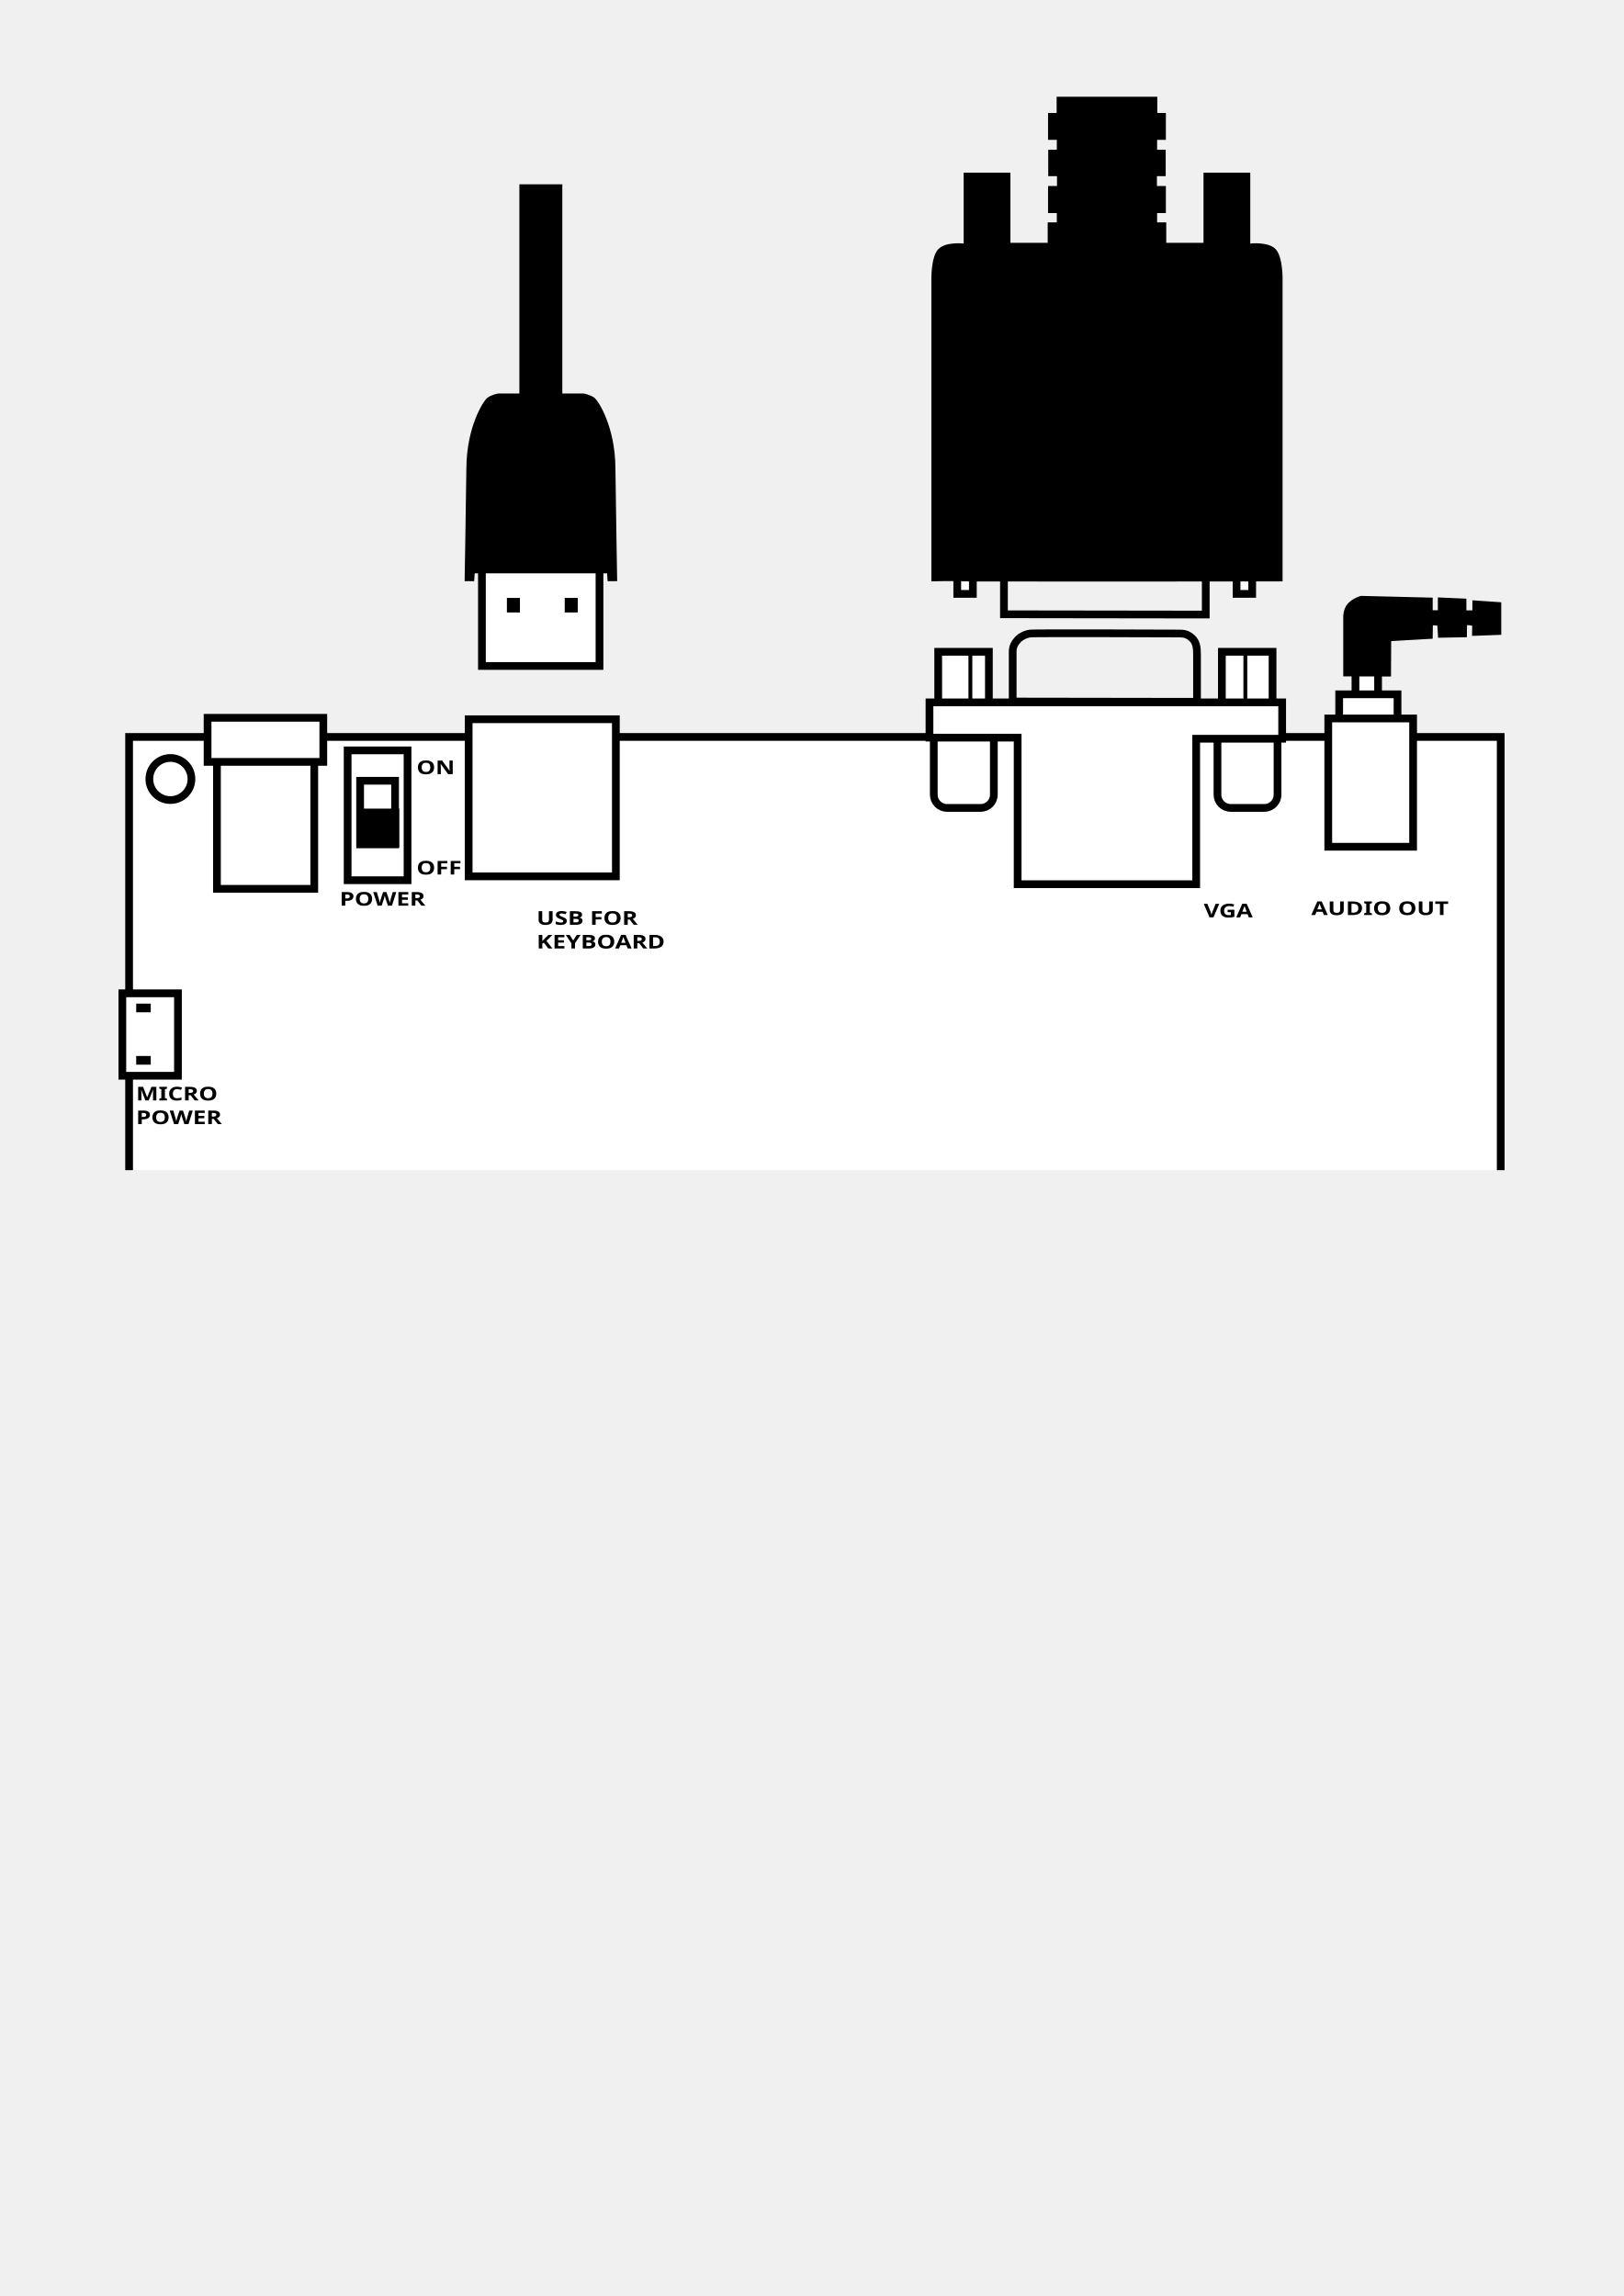
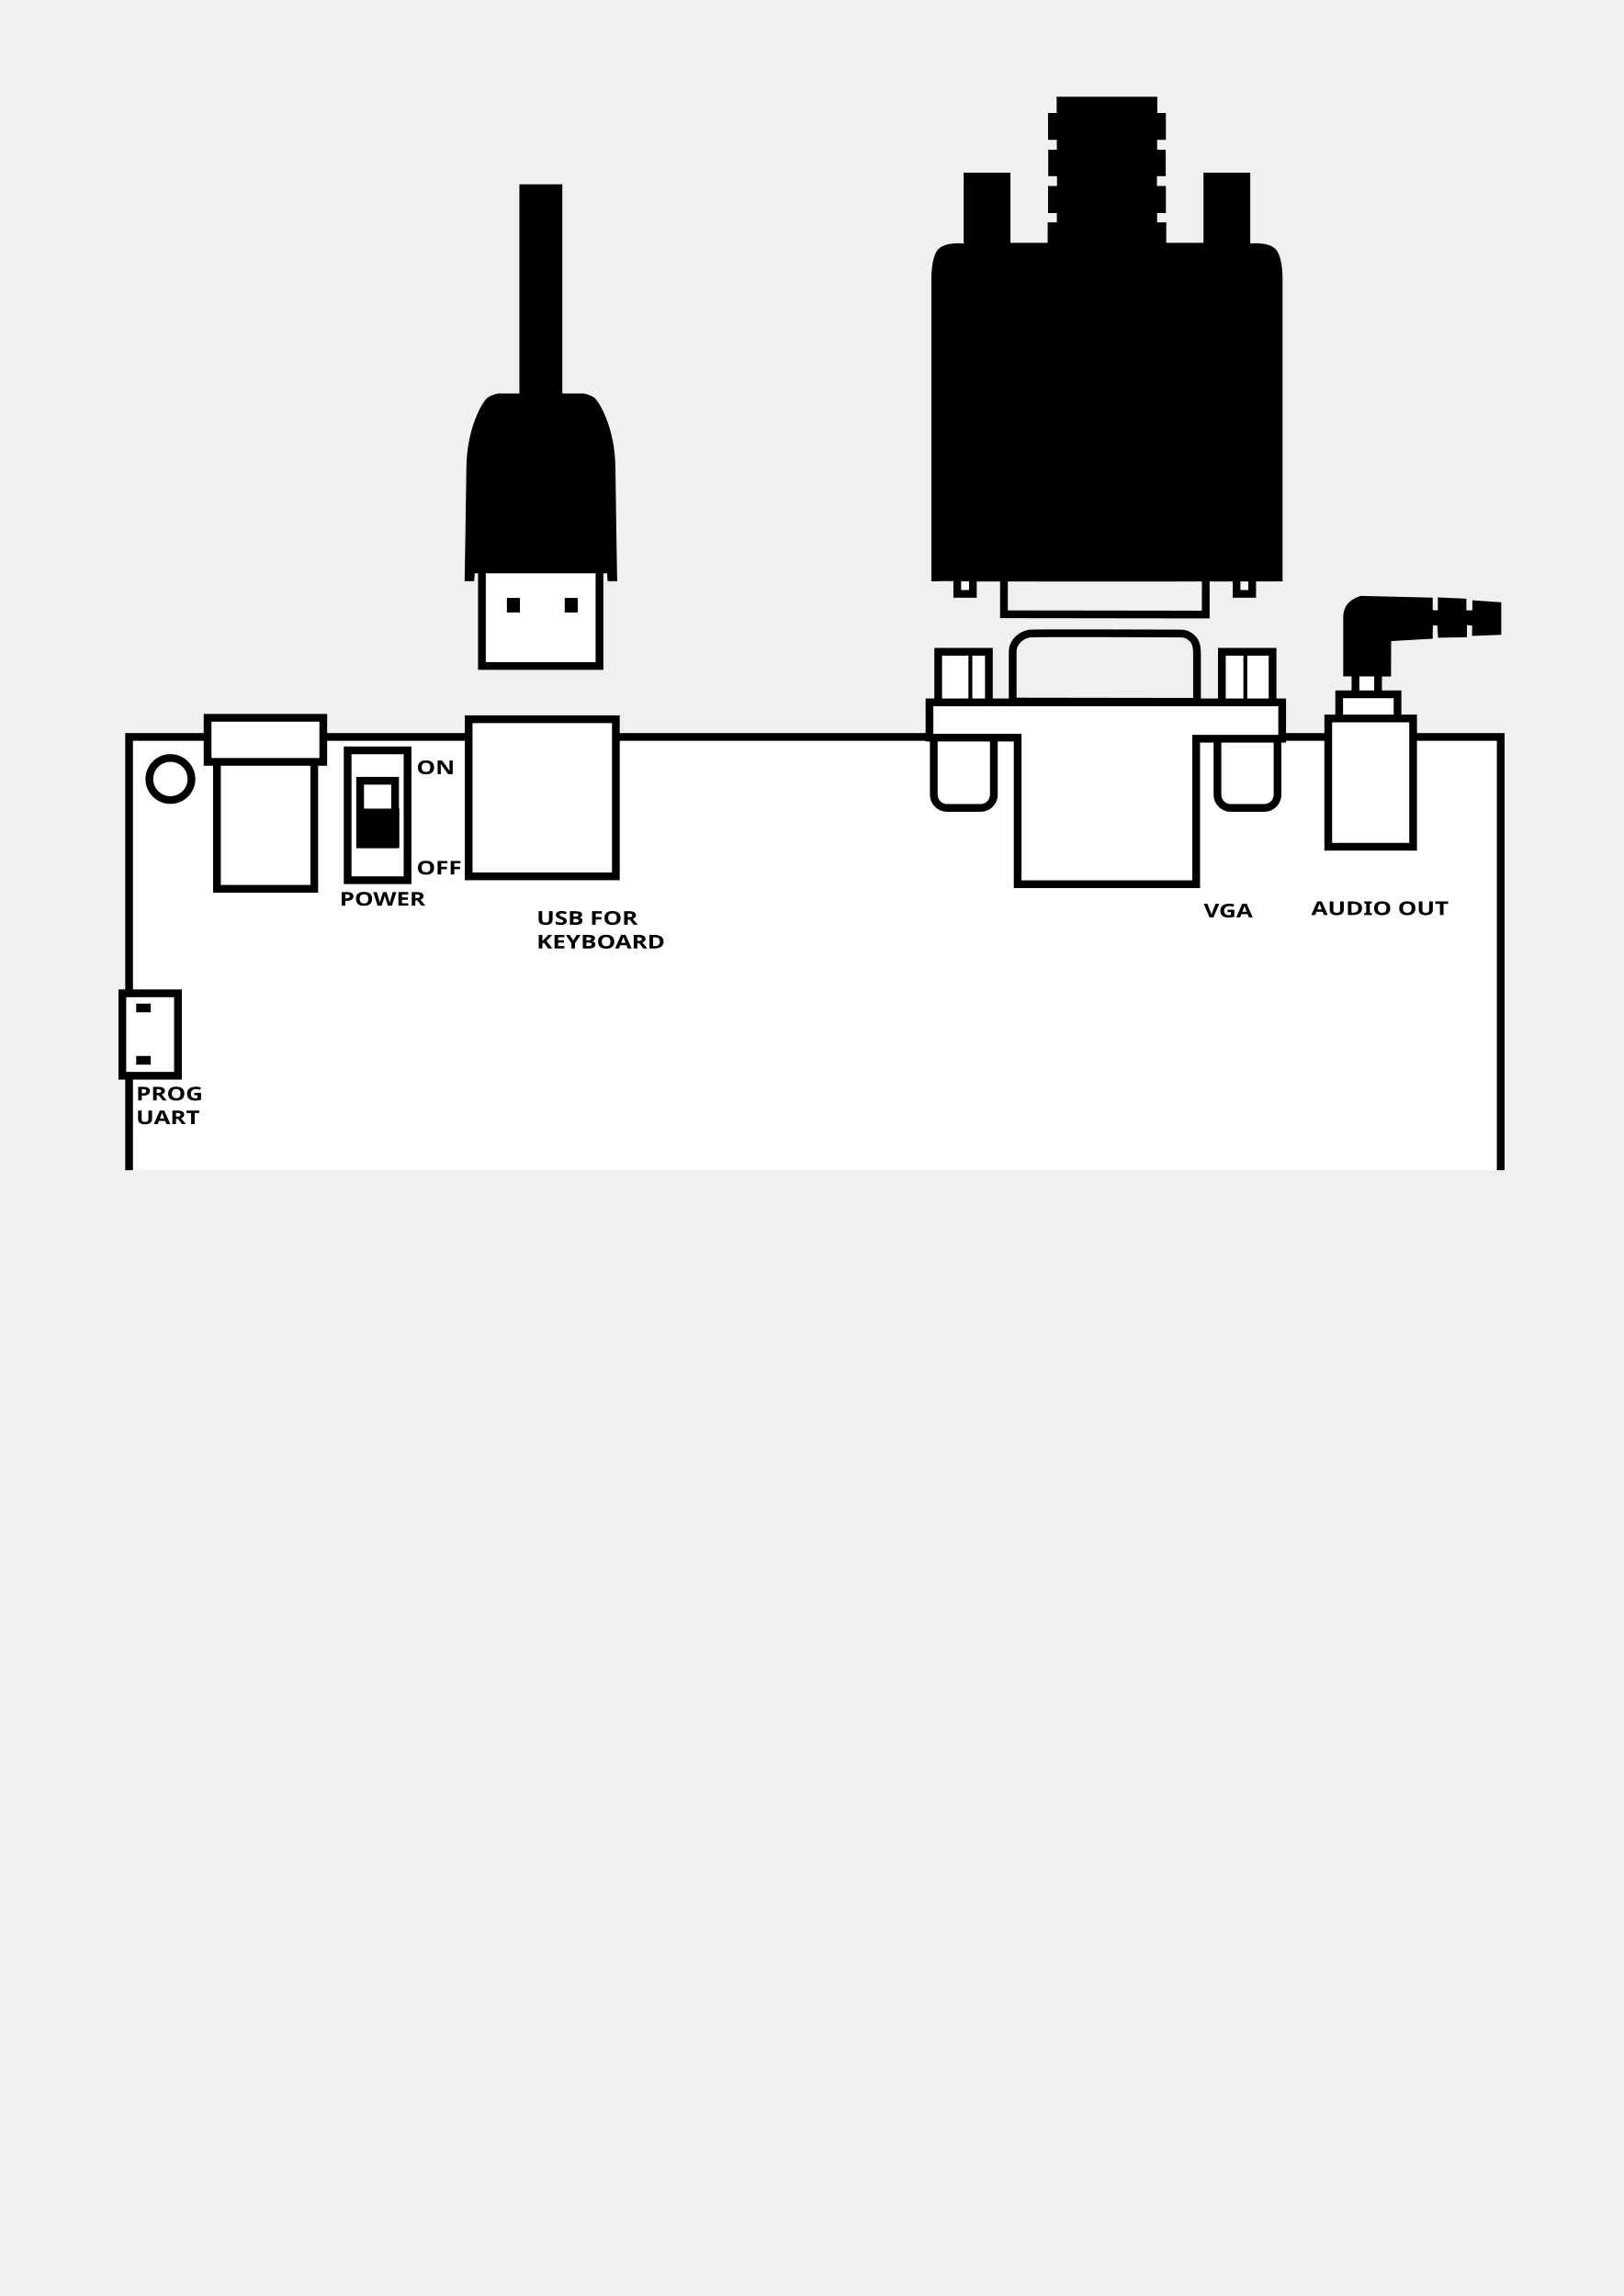
<svg xmlns="http://www.w3.org/2000/svg" width="210mm" height="297mm" viewBox="0 0 744.094 1052.362" id="svg5754" version="1.1">
  <defs id="defs5756" />
  <g id="layer1">
    <path style="display:inline;opacity:1;fill:#ffffff;fill-opacity:1;stroke:#000000;stroke-width:3.543;stroke-linecap:butt;stroke-linejoin:miter;stroke-miterlimit:4;stroke-dasharray:none;stroke-dashoffset:0;stroke-opacity:1" d="m 59.163,536.344 0,-198.571 628.571,0 0,198.571" id="rect3347" />
    <rect y="346.805" x="99.42" height="60.584" width="44.595" id="rect4151" style="display:inline;opacity:1;fill:#ffffff;fill-opacity:1;stroke:#000000;stroke-width:3.543;stroke-linecap:butt;stroke-linejoin:miter;stroke-miterlimit:4;stroke-dasharray:none;stroke-dashoffset:0;stroke-opacity:1" />
    <rect style="display:inline;opacity:1;fill:#ffffff;fill-opacity:1;stroke:#000000;stroke-width:3.543;stroke-linecap:butt;stroke-linejoin:miter;stroke-miterlimit:4;stroke-dasharray:none;stroke-dashoffset:0;stroke-opacity:1" id="rect4149" width="53.033" height="20.203" x="95.127" y="329.001" />
    <circle style="display:inline;opacity:1;fill:#ffffff;fill-opacity:1;stroke:#000000;stroke-width:3.543;stroke-linecap:butt;stroke-linejoin:miter;stroke-miterlimit:4;stroke-dasharray:none;stroke-dashoffset:0;stroke-opacity:1" id="path4153" cx="78.091" cy="357.058" r="9.643" />
    <g style="display:inline" id="g4161" transform="translate(-50.58477,48.60622)">
      <rect y="295.324" x="209.9" height="59.512" width="27.452" id="rect4155" style="opacity:1;fill:#ffffff;fill-opacity:1;stroke:#000000;stroke-width:3.543;stroke-linecap:butt;stroke-linejoin:miter;stroke-miterlimit:4;stroke-dasharray:none;stroke-dashoffset:0;stroke-opacity:1" />
      <rect style="opacity:1;fill:#ffffff;fill-opacity:1;stroke:#000000;stroke-width:3.543;stroke-linecap:butt;stroke-linejoin:miter;stroke-miterlimit:4;stroke-dasharray:none;stroke-dashoffset:0;stroke-opacity:1" id="rect4157" width="16.023" height="29.155" x="215.615" y="309.253" />
      <rect y="323.791" x="216.071" height="14.286" width="15.714" id="rect4159" style="opacity:1;fill:#000000;fill-opacity:1;stroke:#000000;stroke-width:3.543;stroke-linecap:butt;stroke-linejoin:miter;stroke-miterlimit:4;stroke-dasharray:none;stroke-dashoffset:0;stroke-opacity:1" />
    </g>
    <rect style="display:inline;opacity:1;fill:#ffffff;fill-opacity:1;stroke:#000000;stroke-width:3.543;stroke-linecap:butt;stroke-linejoin:miter;stroke-miterlimit:4;stroke-dasharray:none;stroke-dashoffset:0;stroke-opacity:1" id="rect4188" width="37.776" height="25.481" x="455.28" y="-81.551" transform="matrix(0,1,-1,0,0,0)" ry="0" />
    <rect style="display:inline;opacity:1;fill:#000000;fill-opacity:1;stroke:none;stroke-width:3.543;stroke-linecap:butt;stroke-linejoin:miter;stroke-miterlimit:4;stroke-dasharray:none;stroke-dashoffset:0;stroke-opacity:1" id="rect4205" width="6.656" height="3.977" x="62.423" y="460.006" />
    <rect y="484.006" x="62.423" height="3.977" width="6.656" id="rect4209" style="display:inline;opacity:1;fill:#000000;fill-opacity:1;stroke:none;stroke-width:3.543;stroke-linecap:butt;stroke-linejoin:miter;stroke-miterlimit:4;stroke-dasharray:none;stroke-dashoffset:0;stroke-opacity:1" />
    <g style="display:inline" id="g4237" transform="translate(-0.83731,65.12417)">
      <rect y="233.622" x="430.787" height="31.556" width="23.228" id="rect4233" style="opacity:1;fill:#ffffff;fill-opacity:1;stroke:#000000;stroke-width:3.543;stroke-linecap:butt;stroke-linejoin:miter;stroke-miterlimit:4;stroke-dasharray:none;stroke-dashoffset:0;stroke-opacity:1" />
      <path id="path4235" d="m 445.536,233.791 0,29.643" style="fill:none;fill-rule:evenodd;stroke:#000000;stroke-width:1.772;stroke-linecap:butt;stroke-linejoin:miter;stroke-miterlimit:4;stroke-dasharray:none;stroke-opacity:1" />
      <rect style="opacity:1;fill:#ffffff;fill-opacity:1;stroke:#000000;stroke-width:3.543;stroke-linecap:butt;stroke-linejoin:miter;stroke-miterlimit:4;stroke-dasharray:none;stroke-dashoffset:0;stroke-opacity:1" id="rect4915" width="27.521" height="36.355" x="428.766" y="268.824" ry="6.061" />
      <rect ry="6.061" y="268.824" x="558.766" height="36.355" width="27.521" id="rect4917" style="opacity:1;fill:#ffffff;fill-opacity:1;stroke:#000000;stroke-width:3.543;stroke-linecap:butt;stroke-linejoin:miter;stroke-miterlimit:4;stroke-dasharray:none;stroke-dashoffset:0;stroke-opacity:1" />
    </g>
    <g style="display:inline" transform="translate(129.1627,65.12417)" id="g4241">
      <rect style="opacity:1;fill:#ffffff;fill-opacity:1;stroke:#000000;stroke-width:3.543;stroke-linecap:butt;stroke-linejoin:miter;stroke-miterlimit:4;stroke-dasharray:none;stroke-dashoffset:0;stroke-opacity:1" id="rect4243" width="23.228" height="31.556" x="430.787" y="233.622" />
      <path style="fill:none;fill-rule:evenodd;stroke:#000000;stroke-width:1.772;stroke-linecap:butt;stroke-linejoin:miter;stroke-miterlimit:4;stroke-dasharray:none;stroke-opacity:1" d="m 441.536,233.791 0,29.643" id="path4245" />
    </g>
    <path style="display:inline;fill:#ffffff;fill-opacity:1;fill-rule:evenodd;stroke:#000000;stroke-width:3.543;stroke-linecap:butt;stroke-linejoin:miter;stroke-miterlimit:4;stroke-dasharray:none;stroke-opacity:1" d="m 425.952,338.092 0,-16.162 161.624,0 0,16.668 -39.396,0 0,66.67 -81.822,0 0,-67.176 z" id="path4227" />
    <path style="display:inline;fill:none;fill-rule:evenodd;stroke:#000000;stroke-width:3.543;stroke-linecap:butt;stroke-linejoin:miter;stroke-miterlimit:4;stroke-dasharray:none;stroke-opacity:1" d="m 464.085,321.552 c 0,0 0.004,-20.621 0,-22.855 -0.004,-2.234 0.864,-3.874 2.273,-5.43 1.411,-1.557 3.738,-2.653 5.808,-2.904 2.07,-0.252 66.755,-0.016 68.438,0 1.683,0.016 3.557,0.163 5.682,2.147 1.894,1.768 2.27,4.106 2.273,7.45 0.003,3.344 0,21.718 0,21.718 z" id="path4231" />
    <g id="g4771" transform="translate(188.5913,72.62417)">
      <rect y="232.551" x="432.572" height="32.985" width="10.371" id="rect4773" style="opacity:1;fill:#ffffff;fill-opacity:1;stroke:#000000;stroke-width:3.543;stroke-linecap:butt;stroke-linejoin:miter;stroke-miterlimit:4;stroke-dasharray:none;stroke-dashoffset:0;stroke-opacity:1" />
    </g>
    <path style="fill:#000000;fill-opacity:1;fill-rule:evenodd;stroke:#000000;stroke-width:0.756px;stroke-linecap:butt;stroke-linejoin:miter;stroke-opacity:1" d="m 615.948,309.623 0,-26.901 c 0,0 -0.078,-3.665 2.183,-6.004 2.261,-2.339 5.57,-3.216 5.57,-3.216 l 32.481,0.799 0,5.77 3.119,0 0,-5.848 12.32,0.546 0,5.38 3.509,0 0,-4.601 12.476,0.858 0,14.191 -12.632,0.468 0.078,-4.601 c 0,0 -3.041,-0.624 -3.119,-0.156 -0.078,0.468 -0.078,5.38 -0.078,5.38 l -12.476,0.234 -0.312,-5.536 -2.807,-0.156 -0.078,6.16 -19.026,1.092 -0.078,16.219 z" id="path28570" />
    <rect y="318.234" x="613.706" height="14.87" width="26.738" id="rect4779" style="display:inline;opacity:1;fill:#ffffff;fill-opacity:1;stroke:#000000;stroke-width:3.543;stroke-linecap:butt;stroke-linejoin:miter;stroke-miterlimit:4;stroke-dasharray:none;stroke-dashoffset:0;stroke-opacity:1" />
    <rect style="display:inline;opacity:1;fill:#ffffff;fill-opacity:1;stroke:#000000;stroke-width:3.543;stroke-linecap:butt;stroke-linejoin:miter;stroke-miterlimit:4;stroke-dasharray:none;stroke-dashoffset:0;stroke-opacity:1" id="rect4777" width="38.88" height="58.798" x="608.706" y="329.305" />
    <g transform="translate(4.107381,6.663501)" id="g4801">
      <rect style="opacity:1;fill:#ffffff;fill-opacity:1;stroke:#000000;stroke-width:3.543;stroke-linecap:butt;stroke-linejoin:miter;stroke-miterlimit:4;stroke-dasharray:none;stroke-dashoffset:0;stroke-opacity:1" id="rect4803" width="7.157" height="32.985" x="434.572" y="232.551" />
      <rect y="232.551" x="562.572" height="32.985" width="7.157" id="rect4805" style="opacity:1;fill:#ffffff;fill-opacity:1;stroke:#000000;stroke-width:3.543;stroke-linecap:butt;stroke-linejoin:miter;stroke-miterlimit:4;stroke-dasharray:none;stroke-dashoffset:0;stroke-opacity:1" />
    </g>
    <path style="fill:#000000;fill-opacity:1;fill-rule:evenodd;stroke:none;stroke-width:7.087;stroke-linecap:butt;stroke-linejoin:miter;stroke-miterlimit:4;stroke-dasharray:none;stroke-opacity:1" d="m 484.224,44.332 0,7.449 -3.934,0 0,12.304 4.017,0 0,4.519 -3.933,0 0,12.137 4.017,0 0,4.519 -4.101,0 0,12.388 4.017,0 0,4.269 -4.185,0 0,9.375 -17.075,0 0,-32.141 -21.427,0 0,32.475 c 0,0 -8.37,-1.005 -11.718,2.678 -3.348,3.683 -3.086,14.061 -3.086,14.061 l 0,138.107 c 0,0 8.656,-0.325 17.874,0.032 l 62.599,0.049 62.599,-0.049 c 9.553,-0.022 17.874,-0.032 17.874,-0.032 l 0,-138.107 c 0,0 0.262,-10.379 -3.086,-14.061 -3.348,-3.683 -11.718,-2.678 -11.718,-2.678 l 0,-32.475 -21.427,0 0,32.141 -17.075,0 0,-9.375 -4.185,0 0,-4.269 4.017,0 0,-12.388 -4.101,0 0,-4.519 4.017,0 0,-12.137 -3.933,0 0,-4.519 4.017,0 0,-12.304 -3.934,0 0,-7.449 -23.067,0 z" id="path28420" />
    <path id="path4799" d="m 460.085,281.552 c 0,0 0.004,-20.621 0,-22.855 -0.004,-2.234 0.864,-3.874 2.273,-5.43 1.411,-1.557 3.738,-2.653 5.808,-2.904 2.07,-0.252 74.755,-0.016 76.438,0 1.683,0.016 3.557,0.163 5.682,2.147 1.894,1.768 2.27,4.106 2.273,7.45 0.003,3.344 0,21.718 0,21.718 z" style="fill:none;fill-rule:evenodd;stroke:#000000;stroke-width:3.543;stroke-linecap:butt;stroke-linejoin:miter;stroke-miterlimit:4;stroke-dasharray:none;stroke-opacity:1" />
    <rect style="display:inline;opacity:1;fill:#ffffff;fill-opacity:1;stroke:#000000;stroke-width:3.543;stroke-linecap:butt;stroke-linejoin:miter;stroke-miterlimit:4;stroke-dasharray:none;stroke-dashoffset:0;stroke-opacity:1" id="rect4831" width="67.452" height="72.012" x="214.777" y="329.663" />
    <text xml:space="preserve" style="font-style:normal;font-weight:normal;font-size:38.97px;line-height:125%;font-family:sans-serif;letter-spacing:0px;word-spacing:0px;display:inline;fill:#000000;fill-opacity:1;stroke:none;stroke-width:1px;stroke-linecap:butt;stroke-linejoin:miter;stroke-opacity:1" x="138.832" y="465.241" id="text4919" transform="scale(1.120801,0.8922191)">
      <tspan id="tspan4921" x="138.832" y="465.241" style="font-style:normal;font-variant:normal;font-weight:bold;font-stretch:normal;font-size:9.743px;font-family:'Source Sans Pro';-inkscape-font-specification:'Source Sans Pro Bold';fill:#000000;fill-opacity:1">POWER</tspan>
    </text>
    <text transform="scale(1.120801,0.8922191)" id="text4923" y="397.692" x="170.299" style="font-style:normal;font-weight:normal;font-size:38.97px;line-height:125%;font-family:sans-serif;letter-spacing:0px;word-spacing:0px;display:inline;fill:#000000;fill-opacity:1;stroke:none;stroke-width:1px;stroke-linecap:butt;stroke-linejoin:miter;stroke-opacity:1" xml:space="preserve">
      <tspan style="font-style:normal;font-variant:normal;font-weight:bold;font-stretch:normal;font-size:9.743px;font-family:'Source Sans Pro';-inkscape-font-specification:'Source Sans Pro Bold';fill:#000000;fill-opacity:1" y="397.692" x="170.299" id="tspan4925">ON</tspan>
    </text>
    <text xml:space="preserve" style="font-style:normal;font-weight:normal;font-size:38.97px;line-height:125%;font-family:sans-serif;letter-spacing:0px;word-spacing:0px;display:inline;fill:#000000;fill-opacity:1;stroke:none;stroke-width:1px;stroke-linecap:butt;stroke-linejoin:miter;stroke-opacity:1" x="170.299" y="449.249" id="text4927" transform="scale(1.120801,0.8922191)">
      <tspan id="tspan4929" x="170.299" y="449.249" style="font-style:normal;font-variant:normal;font-weight:bold;font-stretch:normal;font-size:9.743px;font-family:'Source Sans Pro';-inkscape-font-specification:'Source Sans Pro Bold';fill:#000000;fill-opacity:1">OFF</tspan>
    </text>
    <text transform="scale(1.120801,0.8922191)" id="text4939" y="565.307" x="55.623" style="font-style:normal;font-weight:normal;font-size:38.97px;line-height:125%;font-family:sans-serif;letter-spacing:0px;word-spacing:0px;display:inline;fill:#000000;fill-opacity:1;stroke:none;stroke-width:1px;stroke-linecap:butt;stroke-linejoin:miter;stroke-opacity:1" xml:space="preserve">
-       <tspan style="font-style:normal;font-variant:normal;font-weight:bold;font-stretch:normal;font-size:9.743px;font-family:'Source Sans Pro';-inkscape-font-specification:'Source Sans Pro Bold';fill:#000000;fill-opacity:1" y="565.307" x="55.623" id="tspan4941">MICRO</tspan>
-       <tspan style="font-style:normal;font-variant:normal;font-weight:bold;font-stretch:normal;font-size:9.743px;font-family:'Source Sans Pro';-inkscape-font-specification:'Source Sans Pro Bold';fill:#000000;fill-opacity:1" y="577.485" x="55.623" id="tspan4943">POWER</tspan>
+       <tspan style="font-style:normal;font-variant:normal;font-weight:bold;font-stretch:normal;font-size:9.743px;font-family:'Source Sans Pro';-inkscape-font-specification:'Source Sans Pro Bold';fill:#000000;fill-opacity:1" y="565.307" x="55.623" id="tspan4943">PROG</tspan>
+       <tspan style="font-style:normal;font-variant:normal;font-weight:bold;font-stretch:normal;font-size:9.743px;font-family:'Source Sans Pro';-inkscape-font-specification:'Source Sans Pro Bold';fill:#000000;fill-opacity:1" y="577.485" x="55.623" id="tspan5396">UART</tspan>
    </text>
    <text xml:space="preserve" style="font-style:normal;font-weight:normal;font-size:38.97px;line-height:125%;font-family:sans-serif;letter-spacing:0px;word-spacing:0px;display:inline;fill:#000000;fill-opacity:1;stroke:none;stroke-width:1px;stroke-linecap:butt;stroke-linejoin:miter;stroke-opacity:1" x="219.401" y="475.067" id="text4945" transform="scale(1.120801,0.8922191)">
      <tspan id="tspan4947" x="219.401" y="475.067" style="font-style:normal;font-variant:normal;font-weight:bold;font-stretch:normal;font-size:9.743px;font-family:'Source Sans Pro';-inkscape-font-specification:'Source Sans Pro Bold';fill:#000000;fill-opacity:1">USB FOR</tspan>
      <tspan id="tspan4949" x="219.401" y="487.245" style="font-style:normal;font-variant:normal;font-weight:bold;font-stretch:normal;font-size:9.743px;font-family:'Source Sans Pro';-inkscape-font-specification:'Source Sans Pro Bold';fill:#000000;fill-opacity:1">KEYBOARD</tspan>
    </text>
    <text transform="scale(1.120801,0.8922191)" id="text4955" y="471.27" x="492.189" style="font-style:normal;font-weight:normal;font-size:38.97px;line-height:125%;font-family:sans-serif;letter-spacing:0px;word-spacing:0px;display:inline;fill:#000000;fill-opacity:1;stroke:none;stroke-width:1px;stroke-linecap:butt;stroke-linejoin:miter;stroke-opacity:1" xml:space="preserve">
      <tspan style="font-style:normal;font-variant:normal;font-weight:bold;font-stretch:normal;font-size:9.743px;font-family:'Source Sans Pro';-inkscape-font-specification:'Source Sans Pro Bold';fill:#000000;fill-opacity:1" y="471.27" x="492.189" id="tspan4959">VGA</tspan>
    </text>
    <text xml:space="preserve" style="font-style:normal;font-weight:normal;font-size:38.97px;line-height:125%;font-family:sans-serif;letter-spacing:0px;word-spacing:0px;display:inline;fill:#000000;fill-opacity:1;stroke:none;stroke-width:1px;stroke-linecap:butt;stroke-linejoin:miter;stroke-opacity:1" x="536.162" y="470.069" id="text4963" transform="scale(1.120801,0.8922191)">
      <tspan id="tspan4965" x="536.162" y="470.069" style="font-style:normal;font-variant:normal;font-weight:bold;font-stretch:normal;font-size:9.743px;font-family:'Source Sans Pro';-inkscape-font-specification:'Source Sans Pro Bold';fill:#000000;fill-opacity:1">AUDIO OUT</tspan>
    </text>
    <g id="g4833" transform="translate(-0.83731,71.12417)">
      <rect y="187.11" x="221.686" height="47.012" width="53.88" id="rect4825" style="opacity:1;fill:#ffffff;fill-opacity:1;stroke:#000000;stroke-width:3.543;stroke-linecap:butt;stroke-linejoin:miter;stroke-miterlimit:4;stroke-dasharray:none;stroke-dashoffset:0;stroke-opacity:1" />
      <path id="path28476" d="m 229.123,109.249 c 0,0 -2.928,0.479 -4.881,1.908 -1.954,1.429 -9.451,13.325 -9.671,31.835 -0.22,18.51 -0.811,52.25 -0.811,52.25 l 4.377,0 0.242,-3.573 30.335,0 30.335,0 0.242,3.573 4.378,0 c 0,0 -0.591,-33.74 -0.811,-52.25 -0.22,-18.51 -7.717,-30.406 -9.671,-31.835 -1.954,-1.429 -4.881,-1.908 -4.881,-1.908 l -19.591,0 z" style="fill:#000000;fill-opacity:1;fill-rule:evenodd;stroke:none;stroke-width:1px;stroke-linecap:butt;stroke-linejoin:miter;stroke-opacity:1" />
      <rect transform="matrix(0,1,-1,0,0,0)" style="opacity:1;fill:#000000;fill-opacity:1;stroke:none;stroke-width:3.543;stroke-linecap:butt;stroke-linejoin:miter;stroke-miterlimit:4;stroke-dasharray:none;stroke-dashoffset:0;stroke-opacity:1" id="rect4827" width="6.656" height="5.965" x="202.935" y="-265.601" />
      <rect transform="matrix(0,1,-1,0,0,0)" y="-239.101" x="202.935" height="5.965" width="6.656" id="rect4829" style="opacity:1;fill:#000000;fill-opacity:1;stroke:none;stroke-width:3.543;stroke-linecap:butt;stroke-linejoin:miter;stroke-miterlimit:4;stroke-dasharray:none;stroke-dashoffset:0;stroke-opacity:1" />
    </g>
    <path id="path28483" d="m 247.857,218.108 0,-84.363 0,-49.272" style="display:inline;fill:none;fill-rule:evenodd;stroke:#000000;stroke-width:19.673;stroke-linecap:butt;stroke-linejoin:miter;stroke-miterlimit:4;stroke-dasharray:none;stroke-opacity:1" />
  </g>
</svg>
